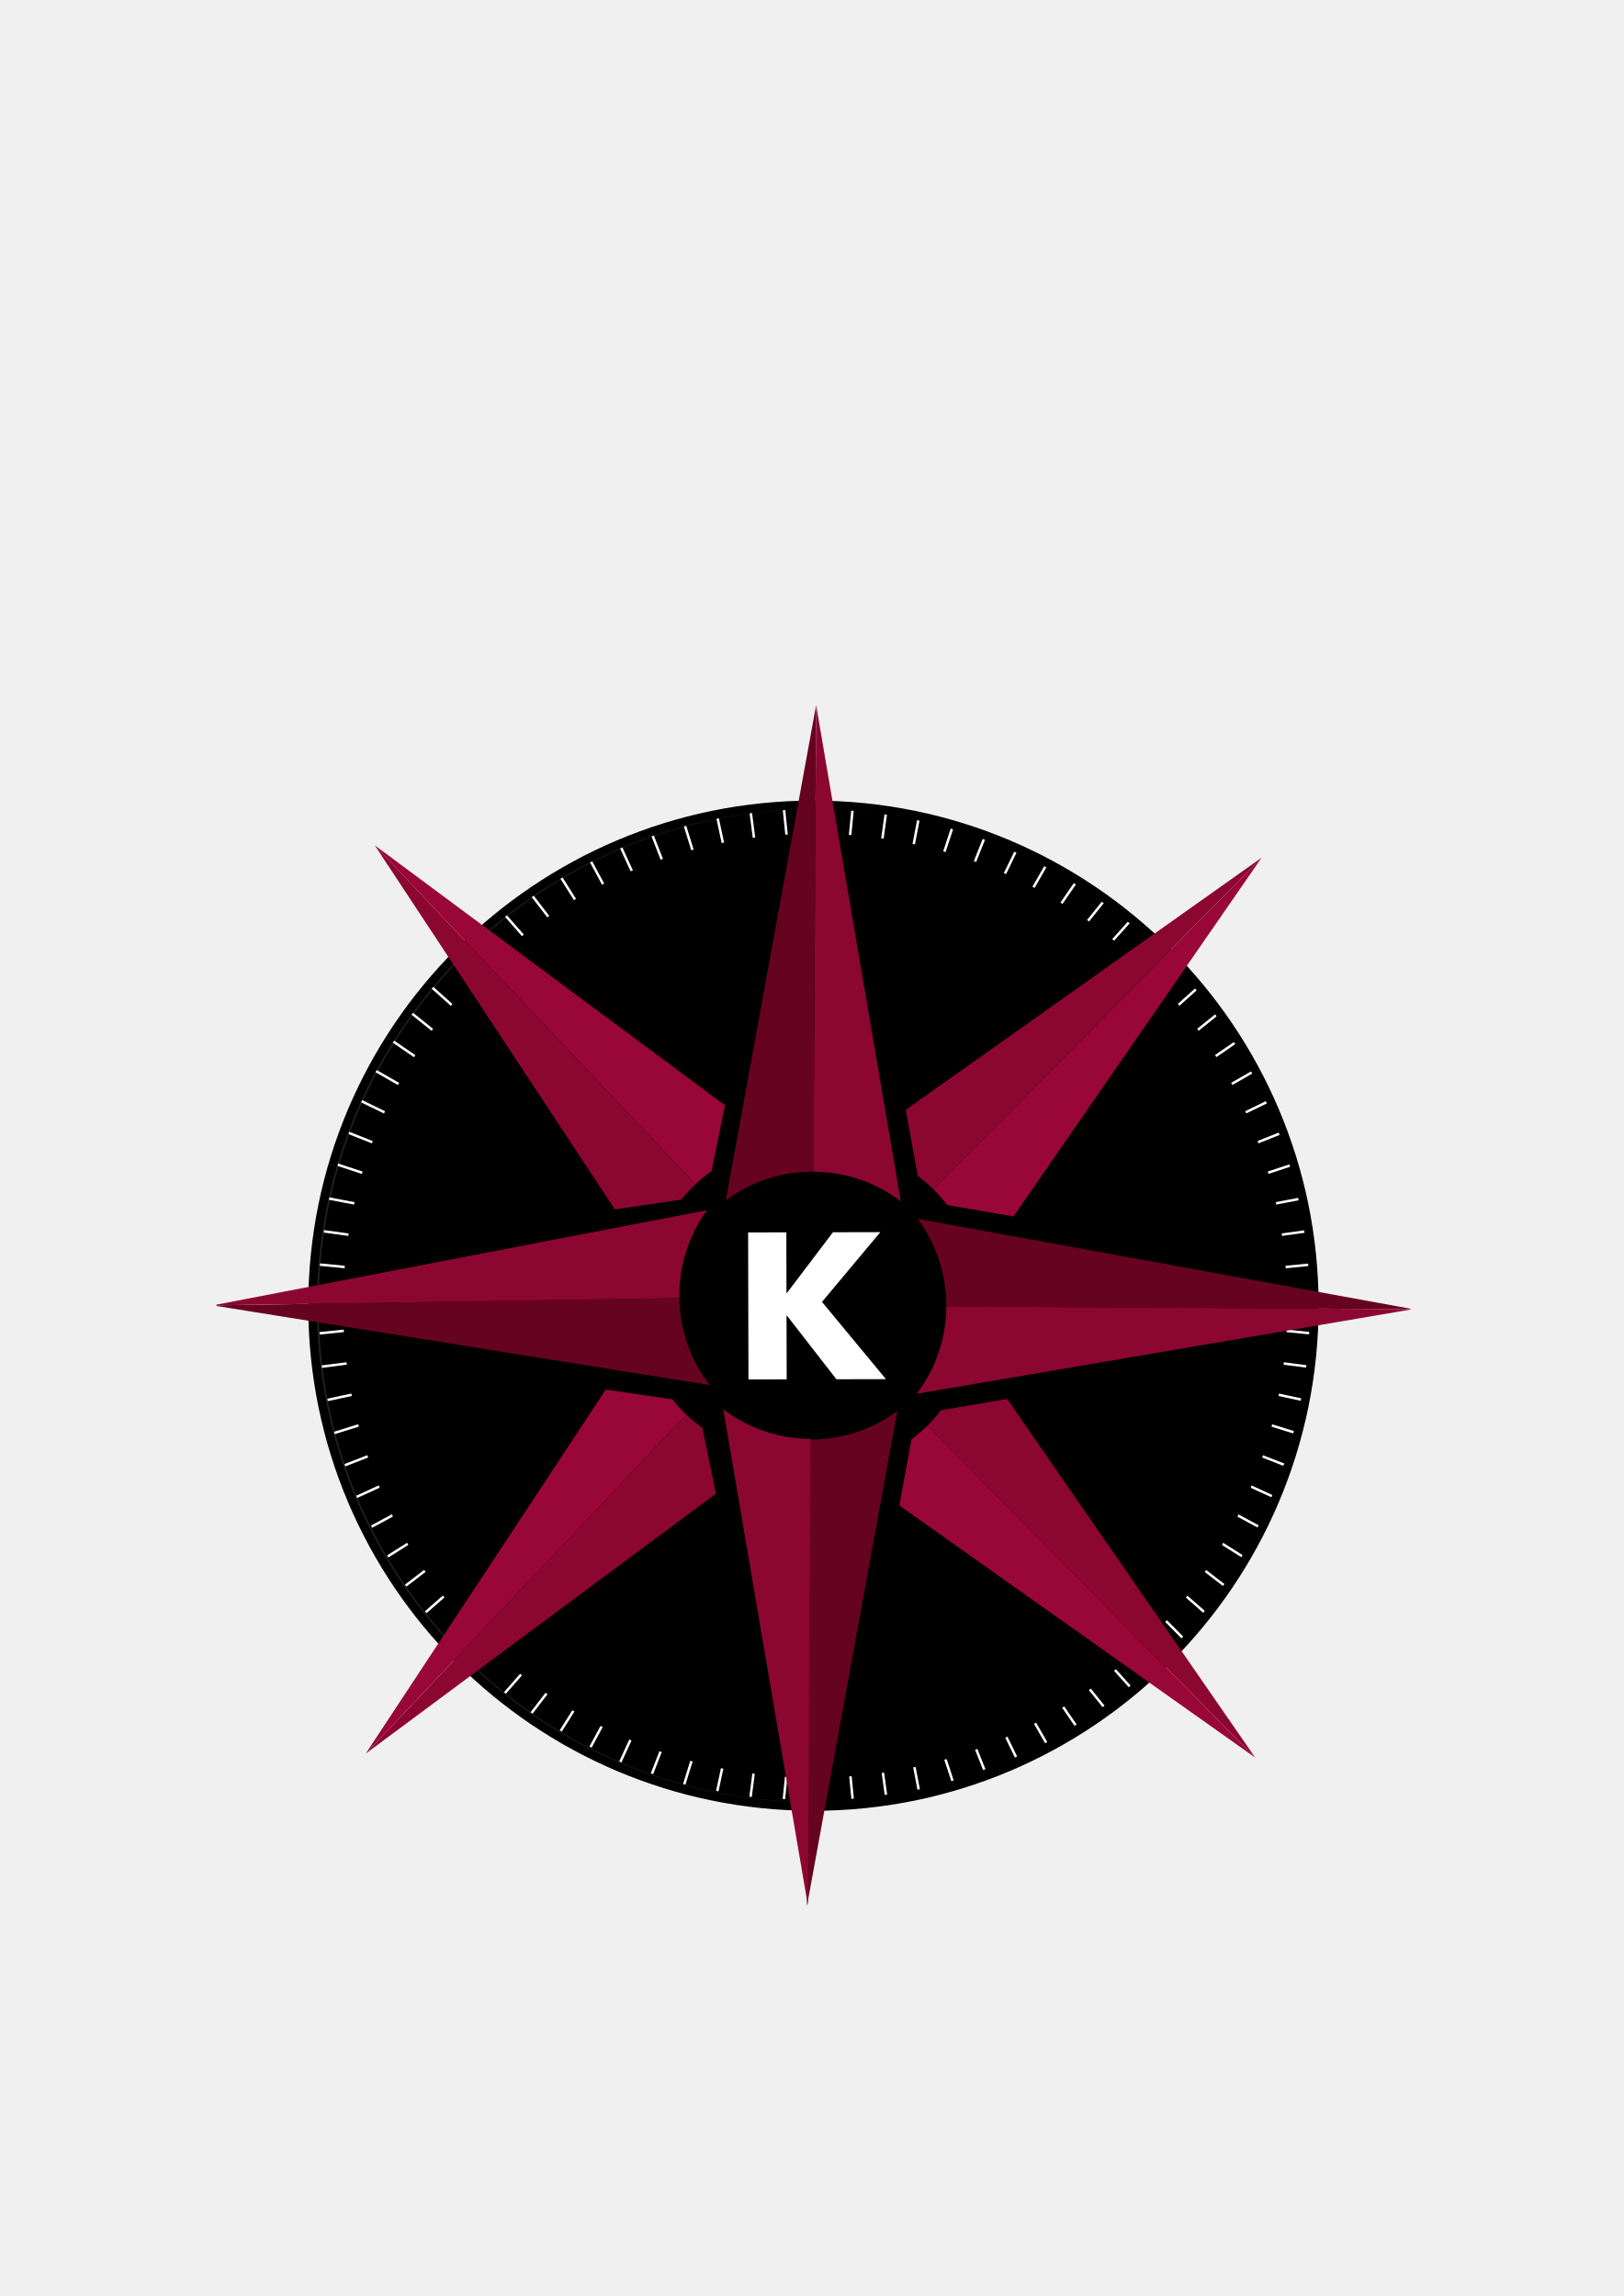
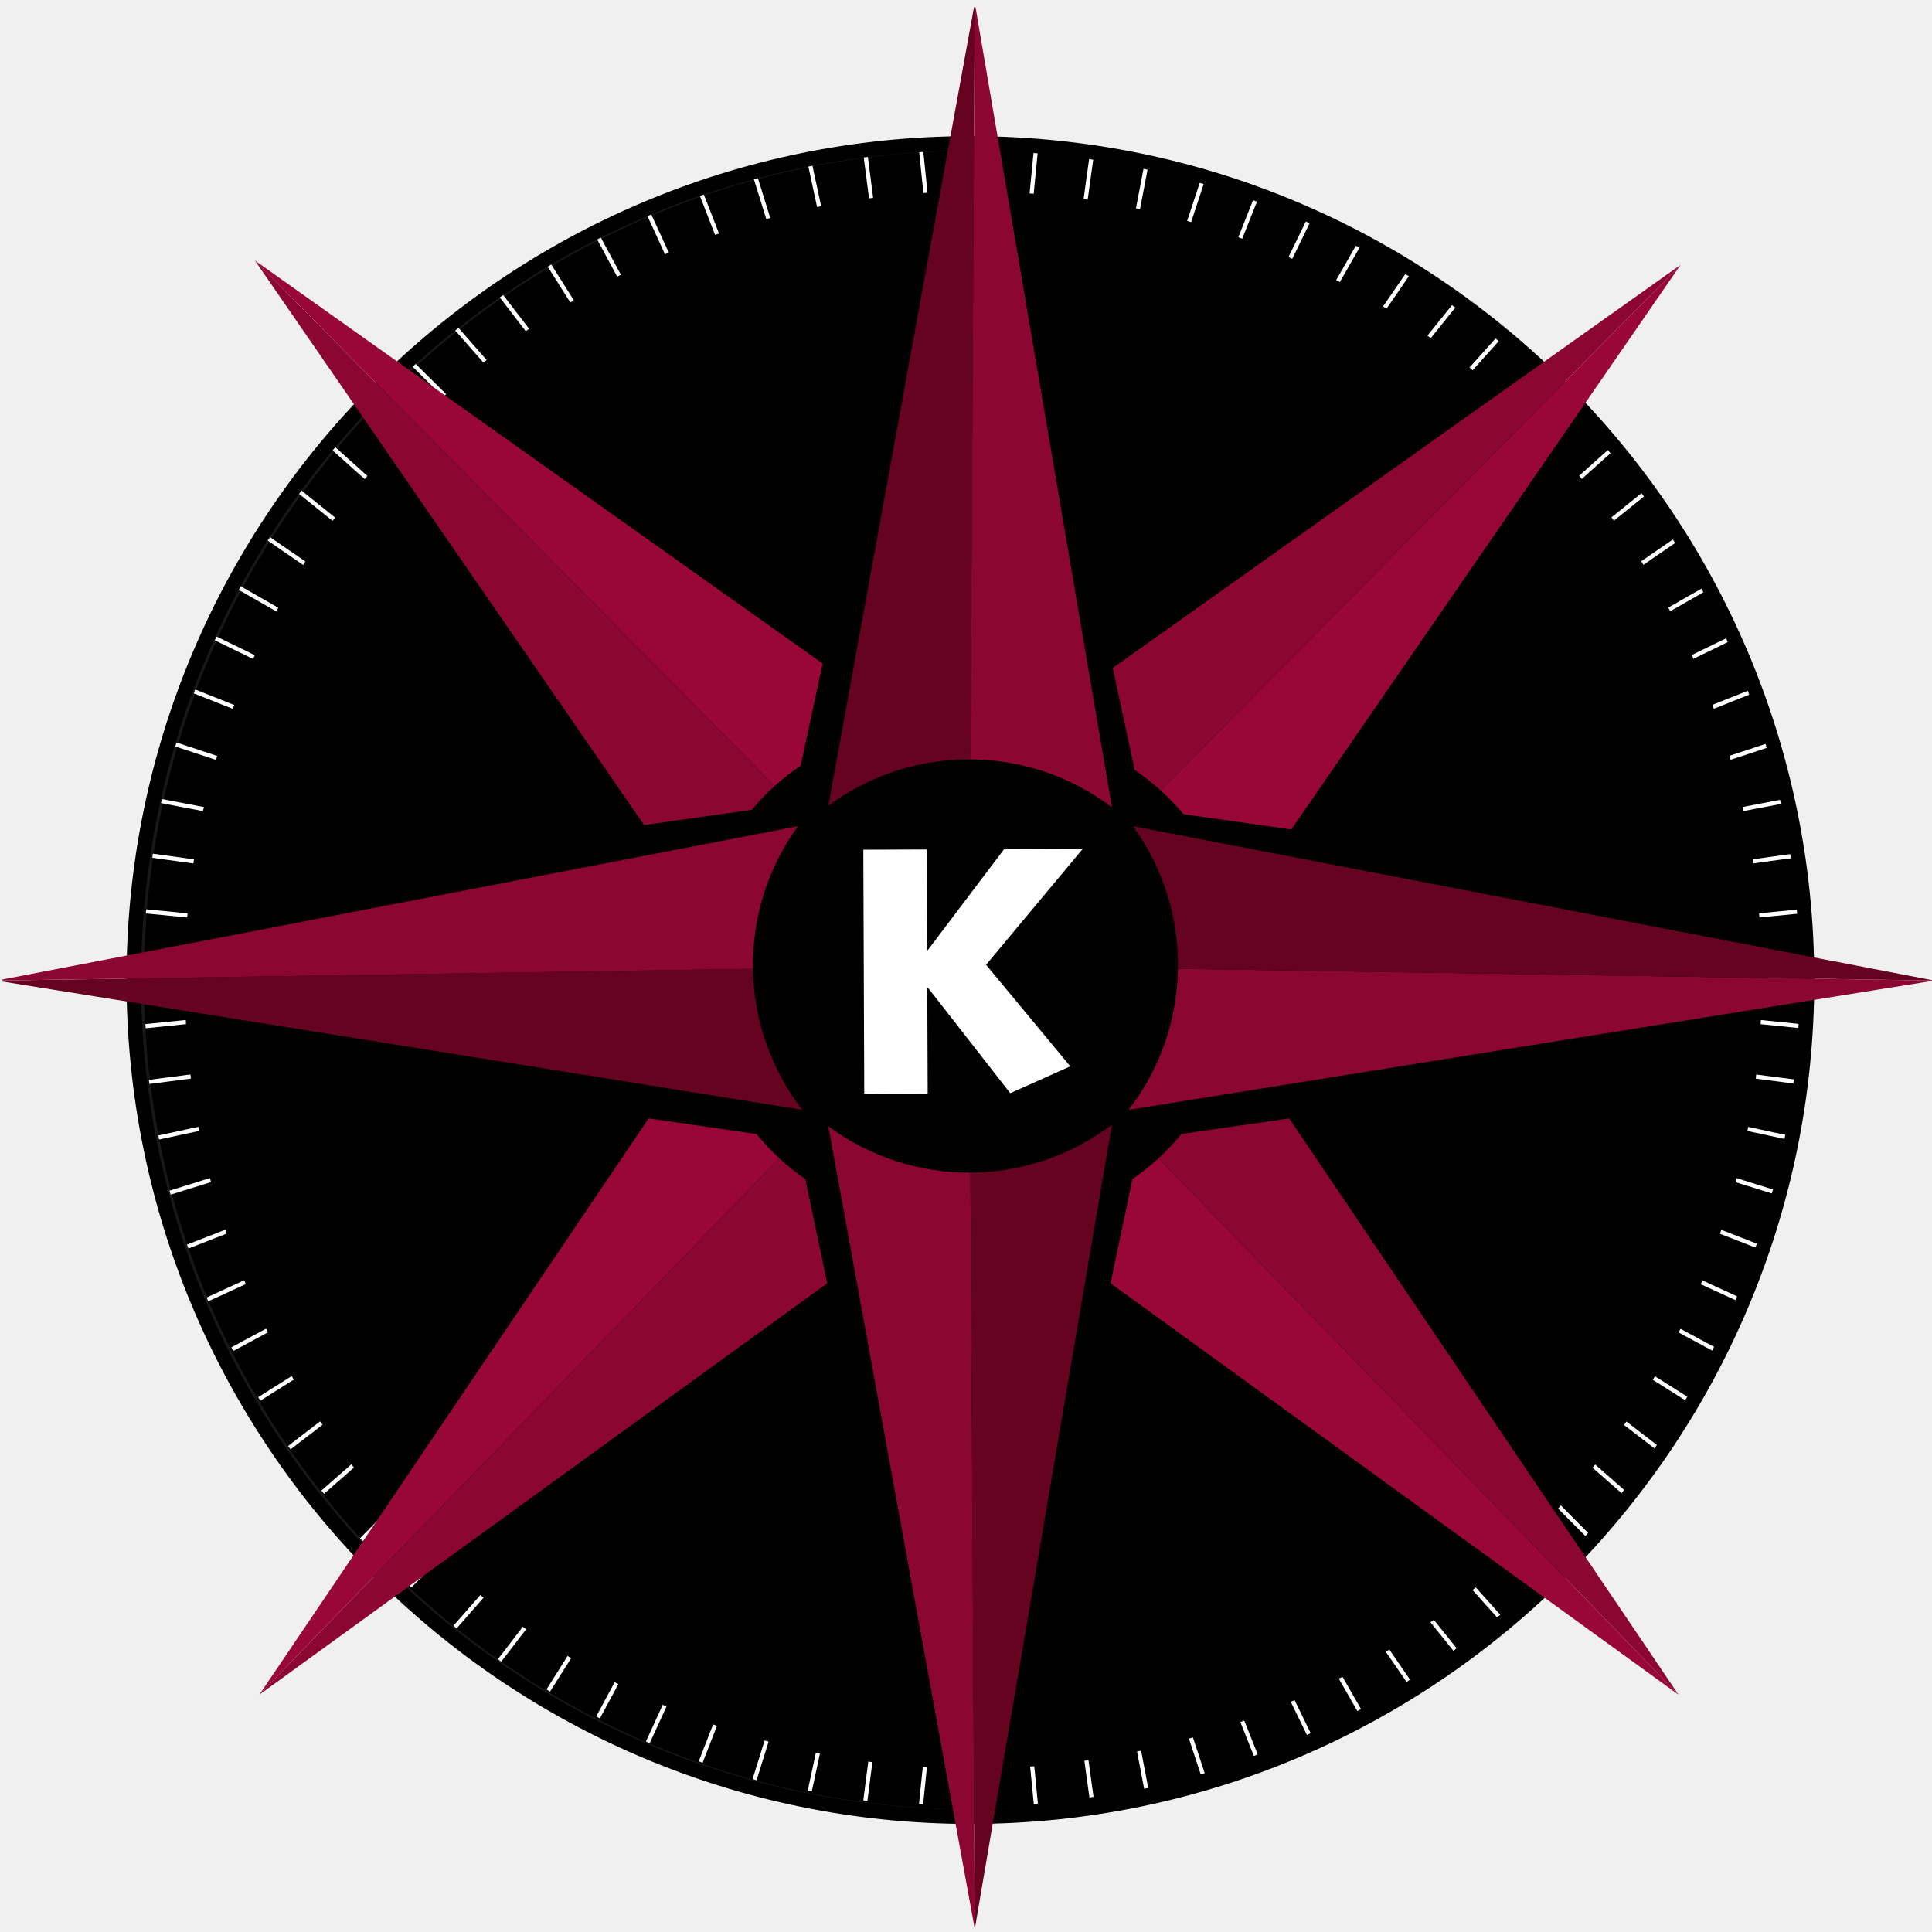
- <svg xmlns="http://www.w3.org/2000/svg" xmlns:xlink="http://www.w3.org/1999/xlink" version="1.1" id="Ebene_1" x="0px" y="0px" width="595.28px" height="841.89px" viewBox="0 0 595.28 841.89" enable-background="new 0 0 595.28 841.89" xml:space="preserve">
+ <svg xmlns="http://www.w3.org/2000/svg" xmlns:xlink="http://www.w3.org/1999/xlink" version="1.1" id="Ebene_1" x="0px" y="0px" width="436.907px" height="436.904px" viewBox="73.312 254.45 436.907 436.904" enable-background="new 73.312 254.45 436.907 436.904" xml:space="preserve">
  <g>
    <g>
      <defs>
-         <rect id="SVGID_1_" x="113.014" y="293.56" width="370.411" height="370.413" />
+         <rect id="SVGID_1_" x="101.921" y="285.237" width="381.676" height="381.677" />
      </defs>
      <clipPath id="SVGID_2_">
        <use xlink:href="#SVGID_1_" overflow="visible" />
      </clipPath>
-       <path clip-path="url(#SVGID_2_)" d="M298.864,661.355c100.679,0,182.59-81.908,182.59-182.589    c0-100.68-81.911-182.588-182.59-182.588c-100.68,0-182.588,81.908-182.588,182.588    C116.276,579.447,198.185,661.355,298.864,661.355" />
-       <path clip-path="url(#SVGID_2_)" fill="#00998E" d="M298.219,527.534c26.935,0,48.77-21.834,48.77-48.768    c0-26.935-21.835-48.769-48.77-48.769c-26.934,0-48.768,21.834-48.768,48.769C249.451,505.7,271.285,527.534,298.219,527.534" />
-       <path clip-path="url(#SVGID_2_)" fill="#FFFFFF" d="M296.577,433.738c-25.716,0-46.563,20.847-46.563,46.563    c0,25.716,20.847,46.563,46.563,46.563c25.715,0,46.562-20.848,46.562-46.563C343.14,454.585,322.292,433.738,296.577,433.738" />
-       <path clip-path="url(#SVGID_2_)" fill="#231F20" d="M298.864,661.355v0.568c100.995,0,183.156-82.161,183.158-183.157    c-0.002-100.995-82.163-183.155-183.158-183.157c-100.995,0.001-183.156,82.162-183.158,183.157    c0.002,100.996,82.164,183.157,183.158,183.157V661.355v-0.569c-50.184,0-95.686-20.412-128.646-53.372    c-32.96-32.962-53.373-78.463-53.374-128.647c0.001-50.184,20.413-95.686,53.374-128.647    c32.961-32.96,78.462-53.372,128.646-53.372c50.185,0,95.686,20.412,128.647,53.372c32.96,32.961,53.372,78.463,53.372,128.647    c0,50.185-20.412,95.686-53.372,128.647c-32.962,32.96-78.463,53.372-128.647,53.372V661.355z" />
+       <path clip-path="url(#SVGID_2_)" d="M293.425,664.217c103.74,0,188.141-84.399,188.141-188.142    c0-103.741-84.4-188.141-188.141-188.141c-103.743,0-188.143,84.399-188.143,188.141    C105.282,579.818,189.681,664.217,293.425,664.217" />
+       <path clip-path="url(#SVGID_2_)" fill="#00A897" d="M292.759,526.327c27.753,0,50.251-22.498,50.251-50.251    s-22.498-50.251-50.251-50.251s-50.251,22.498-50.251,50.251S265.006,526.327,292.759,526.327" />
+       <path clip-path="url(#SVGID_2_)" fill="#FFFFFF" d="M291.066,429.678c-26.498,0-47.979,21.481-47.979,47.979    s21.48,47.979,47.979,47.979s47.979-21.48,47.979-47.979S317.564,429.678,291.066,429.678" />
+       <path clip-path="url(#SVGID_2_)" fill="#19171C" d="M293.425,664.217v0.587c104.065-0.002,188.726-84.66,188.727-188.729    C482.15,372.01,397.49,287.35,293.425,287.349c-104.067,0.001-188.729,84.661-188.729,188.727    c0.001,104.068,84.662,188.727,188.729,188.729V664.217v-0.587c-51.711,0-98.597-21.032-132.561-54.995    c-33.964-33.964-54.996-80.849-54.996-132.56c0-51.71,21.032-98.595,54.996-132.559c33.964-33.962,80.85-54.995,132.561-54.995    c51.71,0,98.595,21.033,132.559,54.995c33.963,33.964,54.995,80.849,54.995,132.559c0,51.711-21.032,98.596-54.995,132.56    c-33.964,33.963-80.849,54.995-132.559,54.995V664.217z" />
    </g>
-     <polyline fill="#FFFFFF" points="300.523,306.303 300.523,296.027 299.612,296.027 299.612,306.303  " />
-     <polyline fill="#FFFFFF" points="312.057,306.791 313.036,296.735 312.13,296.647 311.149,306.702  " />
-     <polyline fill="#FFFFFF" points="323.884,308.071 325.246,298.201 324.344,298.077 322.981,307.947  " />
-     <polyline fill="#FFFFFF" points="335.294,310.384 337.247,300.163 336.353,299.992 334.399,310.213  " />
-     <polyline fill="#FFFFFF" points="346.422,313.169 349.641,303.406 348.777,303.12 345.557,312.883  " />
-     <polyline fill="#FFFFFF" points="357.5,317.018 361.278,307.515 360.434,307.179 356.655,316.682  " />
-     <polyline fill="#FFFFFF" points="368.456,321.309 372.896,312.191 372.078,311.793 367.639,320.911  " />
-     <polyline fill="#FFFFFF" points="378.832,326.403 383.94,317.479 383.15,317.027 378.043,325.951  " />
-     <polyline fill="#FFFFFF" points="388.954,332.293 394.705,323.933 393.955,323.417 388.204,331.777  " />
-     <polyline fill="#FFFFFF" points="398.419,338.935 404.938,330.826 404.229,330.254 397.712,338.364  " />
-     <polyline fill="#FFFFFF" points="407.389,346.119 414.498,338.187 413.821,337.58 406.711,345.512  " />
-     <polyline fill="#FFFFFF" points="288.843,306.282 287.844,296.535 286.938,296.628 287.938,306.375  " />
-     <polyline fill="#FFFFFF" points="276.997,308.022 275.616,297.326 274.713,297.443 276.093,308.139  " />
-     <polyline fill="#FFFFFF" points="265.546,309.318 263.412,299.391 262.522,299.583 264.657,309.51  " />
-     <polyline fill="#FFFFFF" points="254.36,311.699 251.292,301.845 250.422,302.116 253.491,311.97  " />
-     <polyline fill="#FFFFFF" points="243.212,315.347 239.45,305.684 238.601,306.014 242.363,315.677  " />
-     <polyline fill="#FFFFFF" points="232.175,319.439 227.835,309.981 227.008,310.36 231.348,319.819  " />
-     <polyline fill="#FFFFFF" points="221.708,324.344 216.9,315.416 216.099,315.847 220.907,324.775  " />
-     <polyline fill="#FFFFFF" points="211.475,330.042 205.964,321.304 205.194,321.79 210.705,330.527  " />
-     <polyline fill="#FFFFFF" points="201.879,336.497 195.247,327.869 194.525,328.424 201.156,337.051  " />
-     <polyline fill="#FFFFFF" points="192.783,343.522 185.458,335.171 184.773,335.771 192.099,344.122  " />
-     <polyline fill="#FFFFFF" points="183.937,350.949 176.048,343.127 175.408,343.773 183.297,351.595  " />
-     <polyline fill="#FFFFFF" points="176.194,359.227 168.169,351.545 167.54,352.203 175.564,359.885  " />
-     <polyline fill="#FFFFFF" points="299.612,649.938 299.612,660.213 300.523,660.213 300.523,649.938  " />
-     <polyline fill="#FFFFFF" points="311.149,649.538 312.13,659.593 313.036,659.504 312.057,649.449  " />
-     <polyline fill="#FFFFFF" points="322.981,648.293 324.344,658.164 325.246,658.039 323.884,648.168  " />
-     <polyline fill="#FFFFFF" points="334.399,646.026 336.353,656.247 337.247,656.075 335.294,645.855  " />
-     <polyline fill="#FFFFFF" points="345.556,643.356 348.777,653.119 349.643,652.834 346.422,643.068  " />
-     <polyline fill="#FFFFFF" points="356.655,639.557 360.434,649.061 361.278,648.727 357.501,639.222  " />
-     <polyline fill="#FFFFFF" points="367.639,635.328 372.077,644.448 372.896,644.047 368.456,634.929  " />
-     <polyline fill="#FFFFFF" points="378.043,630.288 383.15,639.213 383.941,638.761 378.832,629.835  " />
-     <polyline fill="#FFFFFF" points="388.204,624.463 393.955,632.823 394.705,632.307 388.954,623.947  " />
-     <polyline fill="#FFFFFF" points="397.712,617.875 404.229,625.984 404.938,625.413 398.419,617.305  " />
-     <polyline fill="#FFFFFF" points="406.711,610.728 413.821,618.66 414.498,618.053 407.389,610.121  " />
-     <polyline fill="#FFFFFF" points="415.463,603.189 423.13,610.424 423.756,609.762 416.088,602.526  " />
-     <polyline fill="#FFFFFF" points="287.938,649.865 286.938,659.611 287.844,659.704 288.843,649.956  " />
-     <polyline fill="#FFFFFF" points="276.094,648.1 274.713,658.798 275.616,658.913 276.997,648.217  " />
-     <polyline fill="#FFFFFF" points="264.657,646.729 262.522,656.656 263.412,656.849 265.546,646.921  " />
-     <polyline fill="#FFFFFF" points="253.491,644.271 250.422,654.124 251.291,654.395 254.36,644.541  " />
-     <polyline fill="#FFFFFF" points="242.363,640.562 238.601,650.225 239.45,650.556 243.212,640.891  " />
-     <polyline fill="#FFFFFF" points="231.348,636.42 227.007,645.879 227.835,646.257 232.175,636.8  " />
-     <polyline fill="#FFFFFF" points="220.907,631.465 216.099,640.392 216.9,640.822 221.708,631.896  " />
-     <polyline fill="#FFFFFF" points="210.705,625.713 205.194,634.45 205.964,634.935 211.475,626.199  " />
-     <polyline fill="#FFFFFF" points="201.156,619.188 194.525,627.816 195.247,628.371 201.879,619.743  " />
-     <polyline fill="#FFFFFF" points="192.099,612.117 184.773,620.47 185.458,621.069 192.783,612.718  " />
-     <polyline fill="#FFFFFF" points="182.773,603.6 174.884,611.42 175.525,612.066 183.415,604.246  " />
-     <polyline fill="#FFFFFF" points="470.74,476.674 481.018,476.674 481.018,475.763 470.74,475.763  " />
-     <polyline fill="#FFFFFF" points="470.342,465.136 480.398,464.155 480.311,463.249 470.255,464.229  " />
-     <polyline fill="#FFFFFF" points="469.099,453.304 478.967,451.942 478.843,451.04 468.974,452.401  " />
-     <polyline fill="#FFFFFF" points="466.832,441.887 477.053,439.934 476.882,439.039 466.661,440.992  " />
-     <polyline fill="#FFFFFF" points="464.161,430.729 473.926,427.508 473.641,426.644 463.876,429.864  " />
-     <polyline fill="#FFFFFF" points="460.364,419.63 469.865,415.853 469.53,415.007 460.028,418.785  " />
-     <polyline fill="#FFFFFF" points="456.133,408.646 465.252,404.207 464.854,403.389 455.734,407.828  " />
-     <polyline fill="#FFFFFF" points="451.095,398.244 460.019,393.135 459.566,392.345 450.642,397.453  " />
-     <polyline fill="#FFFFFF" points="445.269,388.082 453.627,382.33 453.111,381.58 444.752,387.332  " />
-     <polyline fill="#FFFFFF" points="438.682,378.574 446.79,372.057 446.22,371.348 438.111,377.865  " />
-     <polyline fill="#FFFFFF" points="431.533,369.575 439.467,362.464 438.859,361.786 430.925,368.897  " />
-     <polyline fill="#FFFFFF" points="423.996,360.823 431.23,353.154 430.567,352.529 423.333,360.198  " />
-     <polyline fill="#FFFFFF" points="415.613,353.192 423.188,345.067 422.522,344.446 414.947,352.571  " />
-     <polyline fill="#FFFFFF" points="470.67,488.349 480.417,489.348 480.51,488.442 470.763,487.443  " />
-     <polyline fill="#FFFFFF" points="468.906,500.192 479.601,501.573 479.718,500.671 469.022,499.29  " />
-     <polyline fill="#FFFFFF" points="467.536,511.628 477.463,513.765 477.654,512.874 467.727,510.739  " />
-     <polyline fill="#FFFFFF" points="465.075,522.795 474.929,525.864 475.2,524.995 465.345,521.927  " />
-     <polyline fill="#FFFFFF" points="461.367,533.923 471.031,537.685 471.361,536.835 461.698,533.075  " />
-     <polyline fill="#FFFFFF" points="457.226,544.938 466.685,549.277 467.063,548.45 457.605,544.111  " />
-     <polyline fill="#FFFFFF" points="452.27,555.379 461.196,560.187 461.63,559.385 452.703,554.578  " />
-     <polyline fill="#FFFFFF" points="446.518,565.579 455.254,571.092 455.74,570.322 447.002,564.81  " />
-     <polyline fill="#FFFFFF" points="439.993,575.128 448.62,581.761 449.176,581.038 440.548,574.406  " />
-     <polyline fill="#FFFFFF" points="432.923,584.188 441.274,591.513 441.875,590.829 433.523,583.504  " />
-     <polyline fill="#FFFFFF" points="425.45,592.99 433.271,600.881 433.919,600.239 426.096,592.349  " />
-     <polyline fill="#FFFFFF" points="126.904,475.763 116.628,475.763 116.628,476.674 126.904,476.674  " />
-     <polyline fill="#FFFFFF" points="127.393,464.229 117.337,463.249 117.248,464.155 127.304,465.136  " />
-     <polyline fill="#FFFFFF" points="128.673,452.401 118.803,451.04 118.678,451.942 128.548,453.304  " />
-     <polyline fill="#FFFFFF" points="130.986,440.992 120.764,439.039 120.593,439.934 130.814,441.887  " />
-     <polyline fill="#FFFFFF" points="133.77,429.864 124.007,426.644 123.721,427.508 133.484,430.729  " />
-     <polyline fill="#FFFFFF" points="137.619,418.785 128.116,415.007 127.781,415.853 137.283,419.63  " />
-     <polyline fill="#FFFFFF" points="141.911,407.828 132.793,403.389 132.395,404.208 141.513,408.646  " />
-     <polyline fill="#FFFFFF" points="147.004,397.453 138.081,392.345 137.628,393.135 146.552,398.244  " />
-     <polyline fill="#FFFFFF" points="152.895,387.332 144.534,381.58 144.018,382.33 152.379,388.082  " />
-     <polyline fill="#FFFFFF" points="159.536,377.865 151.426,371.348 150.855,372.058 158.965,378.575  " />
-     <polyline fill="#FFFFFF" points="166.721,368.897 158.788,361.786 158.181,362.464 166.113,369.575  " />
-     <polyline fill="#FFFFFF" points="126.883,487.443 117.136,488.442 117.229,489.348 126.977,488.349  " />
-     <polyline fill="#FFFFFF" points="128.624,499.29 117.927,500.671 118.045,501.573 128.74,500.192  " />
-     <polyline fill="#FFFFFF" points="129.919,510.739 119.992,512.874 120.184,513.765 130.112,511.628  " />
-     <polyline fill="#FFFFFF" points="132.3,521.927 122.446,524.995 122.717,525.864 132.57,522.795  " />
-     <polyline fill="#FFFFFF" points="135.949,533.075 126.285,536.835 126.615,537.685 136.278,533.923  " />
-     <polyline fill="#FFFFFF" points="140.04,544.111 130.583,548.45 130.962,549.277 140.42,544.938  " />
-     <polyline fill="#FFFFFF" points="144.945,554.578 136.017,559.385 136.448,560.187 145.376,555.379  " />
-     <polyline fill="#FFFFFF" points="150.643,564.81 141.906,570.323 142.392,571.092 151.128,565.579  " />
-     <polyline fill="#FFFFFF" points="157.098,574.406 148.471,581.038 149.025,581.761 157.653,575.129  " />
-     <polyline fill="#FFFFFF" points="164.123,583.504 155.772,590.829 156.372,591.513 164.724,584.188  " />
-     <polyline fill="#FFFFFF" points="172.073,593.394 164.252,601.282 164.898,601.925 172.719,594.035  " />
+     <polyline fill="#FFFFFF" points="295.133,298.369 295.133,287.78 294.194,287.78 294.194,298.369  " />
+     <polyline fill="#FFFFFF" points="307.016,298.871 308.026,288.51 307.093,288.418 306.083,298.78  " />
+     <polyline fill="#FFFFFF" points="319.204,300.19 320.607,290.019 319.677,289.891 318.273,300.062  " />
+     <polyline fill="#FFFFFF" points="330.961,302.573 332.972,292.042 332.051,291.865 330.039,302.397  " />
+     <polyline fill="#FFFFFF" points="342.426,305.442 345.744,295.382 344.854,295.088 341.535,305.148  " />
+     <polyline fill="#FFFFFF" points="353.842,309.409 357.735,299.617 356.864,299.27 352.97,309.062  " />
+     <polyline fill="#FFFFFF" points="365.133,313.83 369.707,304.436 368.864,304.025 364.288,313.42  " />
+     <polyline fill="#FFFFFF" points="375.823,319.08 381.086,309.884 380.273,309.417 375.01,318.613  " />
+     <polyline fill="#FFFFFF" points="386.254,325.149 392.178,316.534 391.406,316.002 385.479,324.617  " />
+     <polyline fill="#FFFFFF" points="396.007,331.992 402.721,323.636 401.992,323.047 395.276,331.405  " />
+     <polyline fill="#FFFFFF" points="405.248,339.395 412.574,331.221 411.876,330.595 404.55,338.77  " />
+     <polyline fill="#FFFFFF" points="283.096,298.346 282.067,288.303 281.135,288.398 282.164,298.442  " />
+     <polyline fill="#FFFFFF" points="270.89,300.139 269.468,289.119 268.538,289.239 269.96,300.259  " />
+     <polyline fill="#FFFFFF" points="259.093,301.475 256.892,291.246 255.975,291.443 258.176,301.672  " />
+     <polyline fill="#FFFFFF" points="247.565,303.927 244.403,293.774 243.508,294.053 246.67,304.207  " />
+     <polyline fill="#FFFFFF" points="236.079,307.687 232.201,297.73 231.328,298.07 235.204,308.027  " />
+     <polyline fill="#FFFFFF" points="224.706,311.903 220.233,302.158 219.381,302.549 223.853,312.294  " />
+     <polyline fill="#FFFFFF" points="213.921,316.958 208.967,307.757 208.14,308.202 213.094,317.402  " />
+     <polyline fill="#FFFFFF" points="203.377,322.829 197.698,313.826 196.904,314.326 202.583,323.329  " />
+     <polyline fill="#FFFFFF" points="193.488,329.48 186.655,320.589 185.911,321.161 192.744,330.051  " />
+     <polyline fill="#FFFFFF" points="184.116,336.719 176.567,328.114 175.862,328.732 183.41,337.338  " />
+     <polyline fill="#FFFFFF" points="175.002,344.372 166.873,336.313 166.212,336.979 174.341,345.038  " />
+     <polyline fill="#FFFFFF" points="167.022,352.901 158.753,344.986 158.104,345.664 166.374,353.579  " />
+     <polyline fill="#FFFFFF" points="294.194,652.451 294.194,663.04 295.133,663.04 295.133,652.451  " />
+     <polyline fill="#FFFFFF" points="306.083,652.039 307.093,662.4 308.026,662.31 307.016,651.949  " />
+     <polyline fill="#FFFFFF" points="318.273,650.756 319.677,660.928 320.607,660.8 319.204,650.629  " />
+     <polyline fill="#FFFFFF" points="330.039,648.421 332.051,658.954 332.973,658.778 330.961,648.246  " />
+     <polyline fill="#FFFFFF" points="341.535,645.67 344.854,655.732 345.745,655.437 342.426,645.376  " />
+     <polyline fill="#FFFFFF" points="352.97,641.757 356.863,651.549 357.735,651.204 353.843,641.412  " />
+     <polyline fill="#FFFFFF" points="364.289,637.399 368.863,646.794 369.707,646.383 365.133,636.988  " />
+     <polyline fill="#FFFFFF" points="375.01,632.206 380.273,641.401 381.087,640.935 375.823,631.74  " />
+     <polyline fill="#FFFFFF" points="385.479,626.203 391.406,634.818 392.178,634.286 386.254,625.671  " />
+     <polyline fill="#FFFFFF" points="395.276,619.416 401.991,627.771 402.721,627.183 396.007,618.828  " />
+     <polyline fill="#FFFFFF" points="404.55,612.051 411.876,620.225 412.574,619.597 405.248,611.423  " />
+     <polyline fill="#FFFFFF" points="413.567,604.284 421.469,611.738 422.112,611.054 414.212,603.601  " />
+     <polyline fill="#FFFFFF" points="282.164,652.377 281.135,662.42 282.067,662.515 283.096,652.472  " />
+     <polyline fill="#FFFFFF" points="269.96,650.559 268.538,661.581 269.468,661.701 270.89,650.679  " />
+     <polyline fill="#FFFFFF" points="258.176,649.147 255.975,659.375 256.892,659.573 259.093,649.344  " />
+     <polyline fill="#FFFFFF" points="246.67,646.613 243.508,656.766 244.403,657.045 247.565,646.892  " />
+     <polyline fill="#FFFFFF" points="235.204,642.792 231.328,652.749 232.201,653.088 236.079,643.131  " />
+     <polyline fill="#FFFFFF" points="223.852,638.524 219.381,648.27 220.233,648.661 224.706,638.915  " />
+     <polyline fill="#FFFFFF" points="213.094,633.417 208.14,642.616 208.967,643.061 213.921,633.863  " />
+     <polyline fill="#FFFFFF" points="202.583,627.491 196.904,636.493 197.698,636.994 203.377,627.992  " />
+     <polyline fill="#FFFFFF" points="192.744,620.767 185.911,629.659 186.655,630.23 193.488,621.339  " />
+     <polyline fill="#FFFFFF" points="183.41,613.481 175.862,622.087 176.567,622.707 184.116,614.1  " />
+     <polyline fill="#FFFFFF" points="173.802,604.705 165.673,612.762 166.333,613.429 174.463,605.372  " />
+     <polyline fill="#FFFFFF" points="470.527,473.918 481.115,473.918 481.115,472.981 470.527,472.981  " />
+     <polyline fill="#FFFFFF" points="470.116,462.031 480.477,461.02 480.386,460.086 470.026,461.096  " />
+     <polyline fill="#FFFFFF" points="468.834,449.839 479.004,448.436 478.876,447.506 468.707,448.91  " />
+     <polyline fill="#FFFFFF" points="466.499,438.075 477.031,436.061 476.854,435.141 466.322,437.153  " />
+     <polyline fill="#FFFFFF" points="463.747,426.577 473.808,423.259 473.514,422.368 463.453,425.686  " />
+     <polyline fill="#FFFFFF" points="459.834,415.142 469.625,411.25 469.279,410.378 459.488,414.27  " />
+     <polyline fill="#FFFFFF" points="455.474,403.823 464.872,399.249 464.461,398.407 455.064,402.981  " />
+     <polyline fill="#FFFFFF" points="450.283,393.104 459.478,387.84 459.011,387.026 449.816,392.29  " />
+     <polyline fill="#FFFFFF" points="444.28,382.633 452.892,376.707 452.362,375.934 443.748,381.862  " />
+     <polyline fill="#FFFFFF" points="437.492,372.837 445.847,366.122 445.26,365.391 436.904,372.106  " />
+     <polyline fill="#FFFFFF" points="430.126,363.564 438.302,356.237 437.675,355.539 429.5,362.866  " />
+     <polyline fill="#FFFFFF" points="422.361,354.545 429.814,346.643 429.132,346 421.677,353.902  " />
+     <polyline fill="#FFFFFF" points="413.722,346.683 421.529,338.311 420.843,337.672 413.035,346.043  " />
+     <polyline fill="#FFFFFF" points="470.455,485.95 480.498,486.979 480.593,486.045 470.549,485.016  " />
+     <polyline fill="#FFFFFF" points="468.636,498.153 479.656,499.577 479.776,498.646 468.757,497.223  " />
+     <polyline fill="#FFFFFF" points="467.224,509.938 477.453,512.138 477.65,511.22 467.422,509.02  " />
+     <polyline fill="#FFFFFF" points="464.688,521.445 474.842,524.605 475.121,523.71 464.968,520.549  " />
+     <polyline fill="#FFFFFF" points="460.869,532.91 470.826,536.786 471.166,535.911 461.209,532.036  " />
+     <polyline fill="#FFFFFF" points="456.601,544.259 466.346,548.732 466.738,547.879 456.992,543.408  " />
+     <polyline fill="#FFFFFF" points="451.494,555.018 460.692,559.971 461.138,559.146 451.94,554.193  " />
+     <polyline fill="#FFFFFF" points="445.566,565.53 454.57,571.209 455.07,570.417 446.066,564.737  " />
+     <polyline fill="#FFFFFF" points="438.844,575.369 447.734,582.202 448.306,581.458 439.416,574.625  " />
+     <polyline fill="#FFFFFF" points="431.558,584.704 440.165,592.251 440.784,591.545 432.177,583.999  " />
+     <polyline fill="#FFFFFF" points="423.858,593.773 431.918,601.903 432.584,601.242 424.525,593.113  " />
+     <polyline fill="#FFFFFF" points="116.234,472.981 105.645,472.981 105.645,473.918 116.234,473.918  " />
+     <polyline fill="#FFFFFF" points="116.736,461.096 106.376,460.086 106.284,461.02 116.645,462.031  " />
+     <polyline fill="#FFFFFF" points="118.055,448.91 107.885,447.506 107.757,448.436 117.927,449.839  " />
+     <polyline fill="#FFFFFF" points="120.439,437.153 109.907,435.14 109.73,436.063 120.262,438.075  " />
+     <polyline fill="#FFFFFF" points="123.307,425.686 113.248,422.368 112.954,423.259 123.014,426.577  " />
+     <polyline fill="#FFFFFF" points="127.274,414.27 117.482,410.378 117.135,411.25 126.927,415.142  " />
+     <polyline fill="#FFFFFF" points="131.695,402.981 122.302,398.407 121.89,399.249 131.286,403.825  " />
+     <polyline fill="#FFFFFF" points="136.945,392.29 127.75,387.026 127.283,387.84 136.478,393.104  " />
+     <polyline fill="#FFFFFF" points="143.014,381.861 134.399,375.934 133.868,376.707 142.482,382.633  " />
+     <polyline fill="#FFFFFF" points="149.857,372.106 141.502,365.391 140.913,366.122 149.269,372.837  " />
+     <polyline fill="#FFFFFF" points="157.26,362.866 149.087,355.539 148.461,356.237 156.635,363.564  " />
+     <polyline fill="#FFFFFF" points="116.212,485.016 106.169,486.045 106.263,486.979 116.307,485.95  " />
+     <polyline fill="#FFFFFF" points="118.005,497.223 106.984,498.646 107.104,499.577 118.125,498.153  " />
+     <polyline fill="#FFFFFF" points="119.341,509.02 109.111,511.22 109.308,512.138 119.538,509.938  " />
+     <polyline fill="#FFFFFF" points="121.794,520.549 111.639,523.709 111.919,524.605 122.072,521.445  " />
+     <polyline fill="#FFFFFF" points="125.552,532.036 115.595,535.912 115.935,536.786 125.892,532.91  " />
+     <polyline fill="#FFFFFF" points="129.768,543.407 120.023,547.879 120.415,548.731 130.16,544.259  " />
+     <polyline fill="#FFFFFF" points="134.823,554.193 125.624,559.146 126.068,559.971 135.267,555.018  " />
+     <polyline fill="#FFFFFF" points="140.694,564.737 131.691,570.417 132.191,571.209 141.194,565.53  " />
+     <polyline fill="#FFFFFF" points="147.345,574.625 138.455,581.458 139.027,582.202 147.917,575.369  " />
+     <polyline fill="#FFFFFF" points="154.585,583.999 145.979,591.545 146.597,592.251 155.203,584.704  " />
+     <polyline fill="#FFFFFF" points="162.775,594.189 154.717,602.318 155.383,602.979 163.441,594.849  " />
    <g>
      <defs>
-         <rect id="SVGID_3_" x="113.014" y="293.56" width="370.411" height="370.413" />
+         <rect id="SVGID_3_" x="101.921" y="285.237" width="381.676" height="381.677" />
      </defs>
      <clipPath id="SVGID_4_">
        <use xlink:href="#SVGID_3_" overflow="visible" />
      </clipPath>
-       <path clip-path="url(#SVGID_4_)" d="M298.219,662.38v1.593c102.128-0.004,185.203-83.078,185.205-185.206    c-0.002-102.128-83.077-185.204-185.205-185.207c-102.126,0.003-185.201,83.079-185.205,185.207    c0.004,102.128,83.079,185.202,185.205,185.206V662.38v-1.592c-50.185-0.002-95.681-20.412-128.646-53.374    c-32.962-32.965-53.372-78.462-53.373-128.647c0.001-50.187,20.411-95.683,53.373-128.649    c32.965-32.962,78.462-53.373,128.646-53.373c50.187,0,95.683,20.411,128.647,53.373c32.964,32.966,53.373,78.462,53.373,128.649    c0,50.186-20.409,95.683-53.373,128.647c-32.965,32.962-78.461,53.372-128.647,53.374V662.38z" />
-       <path clip-path="url(#SVGID_4_)" d="M298.864,650.354v1.479c95.433-0.004,173.063-77.633,173.066-173.065    c-0.003-95.434-77.634-173.064-173.066-173.066c-95.433,0.002-173.064,77.633-173.065,173.066    c0.001,95.433,77.633,173.062,173.065,173.065V650.354v-1.479c-46.901,0-89.419-19.074-120.228-49.88    c-30.807-30.808-49.88-73.326-49.881-120.227c0.001-46.902,19.074-89.421,49.881-120.228    c30.808-30.806,73.326-49.879,120.228-49.88c46.9,0.001,89.42,19.075,120.229,49.88c30.805,30.807,49.879,73.325,49.879,120.228    c0,46.9-19.074,89.419-49.879,120.227c-30.809,30.806-73.327,49.88-120.229,49.88V650.354z" />
-       <path clip-path="url(#SVGID_4_)" d="M297.729,534.816c30.494,0,55.214-24.719,55.214-55.214s-24.72-55.215-55.214-55.215    s-55.216,24.72-55.216,55.215S267.234,534.816,297.729,534.816" />
+       <path clip-path="url(#SVGID_4_)" d="M292.759,665.273v1.641c105.233-0.003,190.835-85.604,190.838-190.838    c-0.003-105.233-85.604-190.835-190.838-190.839c-105.233,0.004-190.834,85.605-190.838,190.839    c0.004,105.234,85.604,190.835,190.838,190.838V665.273v-1.642c-51.712,0-98.592-21.03-132.56-54.996    c-33.965-33.968-54.996-80.847-54.996-132.56c0-51.712,21.031-98.593,54.996-132.56c33.969-33.966,80.848-54.997,132.56-54.997    c51.713,0,98.592,21.031,132.56,54.997c33.966,33.968,54.996,80.848,54.996,132.56c0,51.713-21.03,98.592-54.996,132.56    c-33.968,33.966-80.847,54.996-132.56,54.996V665.273z" />
+       <path clip-path="url(#SVGID_4_)" d="M293.425,652.88v1.524c98.334-0.003,178.325-79.993,178.327-178.329    c-0.002-98.334-79.993-178.325-178.327-178.328c-98.337,0.003-178.328,79.994-178.331,178.328    c0.003,98.336,79.994,178.326,178.331,178.329V652.88v-1.524c-48.329-0.001-92.141-19.654-123.886-51.396    c-31.742-31.744-51.396-75.555-51.397-123.884c0.001-48.327,19.655-92.139,51.397-123.883    c31.745-31.742,75.557-51.397,123.886-51.397c48.326,0,92.138,19.655,123.882,51.397c31.743,31.744,51.396,75.556,51.397,123.883    c-0.001,48.329-19.654,92.14-51.397,123.884c-31.744,31.742-75.556,51.396-123.882,51.396V652.88z" />
+       <path clip-path="url(#SVGID_4_)" d="M292.252,533.831c31.422,0,56.895-25.472,56.895-56.894s-25.473-56.894-56.895-56.894    s-56.894,25.472-56.894,56.894S260.83,533.831,292.252,533.831" />
    </g>
  </g>
  <g>
-     <polygon fill="#FFFFFF" points="288.481,474.113 288.337,474.112 288.287,451.878 274.273,451.911 274.396,505.817    288.411,505.786 288.357,482.406 288.5,482.406 306.643,505.743 324.802,505.701 301.357,477.371 322.748,451.8 305.375,451.839     " />
    <g>
-       <defs>
-         <rect id="SVGID_5_" x="79.451" y="258.641" transform="matrix(-0.9995 -0.0319 0.0319 -0.9995 581.0015 966.8086)" width="437.537" height="440.249" />
-       </defs>
-       <clipPath id="SVGID_6_">
-         <use xlink:href="#SVGID_5_" overflow="visible" />
-       </clipPath>
-       <path clip-path="url(#SVGID_6_)" fill="#8C0632" d="M344.95,517.1c-1.517,1.998-3.182,3.92-5.017,5.732L460.181,644.47    l-2.187-3.162l-5.073-7.335l-0.773-1.119l-6.872-9.938l-0.773-1.117l-38.165-55.2l-7.652-11.062l-0.807-1.164l-9.525-13.778    l-0.825-1.193l-2.342-3.389l-1.363-1.971l-14.579-21.083L344.95,517.1z" />
-       <path clip-path="url(#SVGID_6_)" fill="#8C0632" d="M251.61,518.736L134.08,643.004l2.753-2.043l7.495-5.564l1.092-0.81    l9.703-7.202l1.09-0.812l53.885-40.002l10.8-8.02l1.139-0.84l13.446-9.986l1.167-0.864l3.238-2.403l1.991-1.479l20.584-15.283    l-4.957-24.136C255.459,522.108,253.484,520.508,251.61,518.736" />
-       <path clip-path="url(#SVGID_6_)" fill="#990638" d="M334.141,527.784l-4.422,24.24l20.919,14.824l1.831,1.297l3.483,2.469    l1.182,0.838l13.668,9.686l1.158,0.819l10.969,7.773l54.762,38.803l1.108,0.783l9.856,6.987l1.111,0.786l7.277,5.158l3.137,2.223    L339.934,522.832C338.099,524.646,336.158,526.289,334.141,527.784" />
-       <path clip-path="url(#SVGID_6_)" fill="#990638" d="M222.087,509.509l-14.11,21.405l-1.272,1.93l-2.312,3.507l-0.799,1.213    l-9.22,13.984l-0.779,1.181l-7.405,11.232l-36.937,56.029l-0.75,1.134l-6.65,10.087l-0.748,1.137l-4.684,7.104l-2.341,3.553    l117.529-124.27c-1.875-1.772-3.583-3.656-5.145-5.62L222.087,509.509z" />
-       <path clip-path="url(#SVGID_6_)" fill="#660320" d="M296.825,527.863l-0.984,171.063l0.141-0.773l2.167-11.879l0.244-1.337    l2.166-11.88l0.245-1.339l5.712-31.311l2.886-15.829l4.983-27.319l0.869-4.762l0.253-1.388l3.003-16.476l0.804-4.394l0.361-1.979    l0.264-1.45l4.594-25.182l4.422-24.242C319.445,524.432,308.129,527.927,296.825,527.863" />
+       <g>
+         <g>
+           <g>
+             <defs>
+               <rect id="SVGID_5_" x="73.986" y="256.198" transform="matrix(-0.9995 -0.0319 0.0319 -0.9995 570.1801 961.2463)" width="437.545" height="439.754" />
+             </defs>
+             <clipPath id="SVGID_6_">
+               <use xlink:href="#SVGID_5_" overflow="visible" />
+             </clipPath>
+             <path clip-path="url(#SVGID_6_)" fill="#660320" d="M293.751,255.112l-0.141,0.774l-2.167,11.88l-0.245,1.338l-2.167,11.878       l-0.243,1.339l-5.713,31.317l-2.889,15.825l-4.981,27.317l-0.868,4.763l-0.252,1.388l-3.005,16.472l-0.803,4.401l-0.36,1.974       l-0.266,1.451l-4.593,25.181l-4.421,24.243c9.506-7.049,20.826-10.541,32.129-10.477L293.751,255.112z" />
+           </g>
+         </g>
+         <g>
+           <g>
+             <defs>
+               <rect id="SVGID_7_" x="73.986" y="256.198" transform="matrix(-0.9995 -0.0319 0.0319 -0.9995 570.1801 961.2463)" width="437.545" height="439.754" />
+             </defs>
+             <clipPath id="SVGID_8_">
+               <use xlink:href="#SVGID_7_" overflow="visible" />
+             </clipPath>
+             <path clip-path="url(#SVGID_8_)" fill="#8C0632" d="M293.751,255.112l-0.981,171.066c11.304,0.061,22.581,3.689,32.006,10.846       l-4.142-24.294l-4.306-25.231l-0.248-1.451l-0.3-1.758l-0.79-4.631l-2.812-16.508l-0.236-1.39l-0.812-4.775l-4.672-27.379       l-2.7-15.853l-5.354-31.376l-0.229-1.342l-2.03-11.904l-0.229-1.339l-2.028-11.904L293.751,255.112z" />
+           </g>
+           <g>
+             <defs>
+               <rect id="SVGID_9_" x="73.986" y="256.198" transform="matrix(-0.9995 -0.0319 0.0319 -0.9995 570.1801 961.2463)" width="437.545" height="439.754" />
+             </defs>
+             <clipPath id="SVGID_10_">
+               <use xlink:href="#SVGID_9_" overflow="visible" />
+             </clipPath>
+             <path clip-path="url(#SVGID_10_)" fill="#8C0632" d="M292.767,519.627c-11.303,0.062-22.623-3.428-32.129-10.479l4.421,24.244       l4.593,25.182l0.266,1.449l0.36,1.975l0.803,4.4l3.005,16.473l0.252,1.389l0.868,4.762l4.981,27.318l2.889,15.824l5.713,31.316       l0.243,1.34l2.167,11.879l0.245,1.338l2.167,11.879l0.141,0.773L292.767,519.627z" />
+           </g>
+           <g>
+             <defs>
+               <rect id="SVGID_11_" x="73.986" y="256.198" transform="matrix(-0.9995 -0.0319 0.0319 -0.9995 570.1801 961.2463)" width="437.545" height="439.754" />
+             </defs>
+             <clipPath id="SVGID_12_">
+               <use xlink:href="#SVGID_11_" overflow="visible" />
+             </clipPath>
+             <path clip-path="url(#SVGID_12_)" fill="#660320" d="M293.885,689.915l2.028-11.904l0.229-1.34l2.029-11.904l0.229-1.342       l5.354-31.375l2.7-15.854l4.671-27.379l0.813-4.775l0.236-1.391l2.812-16.508l0.79-4.631l0.3-1.756l0.248-1.453l4.305-25.23       l4.143-24.295c-9.425,7.156-20.702,10.783-32.006,10.848l0.981,171.064L293.885,689.915z" />
+           </g>
+         </g>
+         <g>
+           <g>
+             <defs>
+               <rect id="SVGID_13_" x="73.986" y="256.198" transform="matrix(-0.9995 -0.0319 0.0319 -0.9995 570.1801 961.2463)" width="437.545" height="439.754" />
+             </defs>
+             <clipPath id="SVGID_14_">
+               <use xlink:href="#SVGID_13_" overflow="visible" />
+             </clipPath>
+             <path clip-path="url(#SVGID_14_)" fill="#660320" d="M72.54,476.202l0.774,0.125l11.923,1.912l1.344,0.215l11.924,1.914       l1.343,0.217l31.432,5.041l15.883,2.547l27.422,4.398l4.774,0.766l1.396,0.225l16.533,2.654l4.479,0.717l1.918,0.307       l1.456,0.232l25.271,4.057l24.333,3.904c-7.248-9.354-10.981-20.598-11.16-31.898L72.54,476.202z" />
+           </g>
+         </g>
+         <g>
+           <g>
+             <defs>
+               <rect id="SVGID_15_" x="73.986" y="256.198" transform="matrix(-0.9995 -0.0319 0.0319 -0.9995 570.1801 961.2463)" width="437.545" height="439.754" />
+             </defs>
+             <clipPath id="SVGID_16_">
+               <use xlink:href="#SVGID_15_" overflow="visible" />
+             </clipPath>
+             <path clip-path="url(#SVGID_16_)" fill="#8C0632" d="M72.54,476.202l171.045-2.672c-0.174-11.301,3.208-22.654,10.159-32.23       l-24.198,4.662l-25.134,4.842l-1.447,0.277l-1.812,0.35l-4.552,0.877l-16.441,3.168l-1.386,0.268l-4.754,0.916l-27.271,5.252       l-15.796,3.045l-31.255,6.018l-1.336,0.26l-11.858,2.283l-1.334,0.258l-11.857,2.283L72.54,476.202z" />
+           </g>
+           <g>
+             <defs>
+               <rect id="SVGID_17_" x="73.986" y="256.198" transform="matrix(-0.9995 -0.0319 0.0319 -0.9995 570.1801 961.2463)" width="437.545" height="439.754" />
+             </defs>
+             <clipPath id="SVGID_18_">
+               <use xlink:href="#SVGID_17_" overflow="visible" />
+             </clipPath>
+             <path clip-path="url(#SVGID_18_)" fill="#8C0632" d="M339.7,473.532c-0.178,11.303-3.912,22.545-11.16,31.9l24.333-3.904       l25.271-4.057l1.456-0.232l1.918-0.307l4.479-0.717l16.533-2.654l1.396-0.225l4.773-0.768l27.422-4.396l15.884-2.547       l31.432-5.041l1.342-0.217l11.924-1.914l1.345-0.217l11.923-1.91l0.773-0.125L339.7,473.532z" />
+           </g>
+           <g>
+             <defs>
+               <rect id="SVGID_19_" x="73.986" y="256.198" transform="matrix(-0.9995 -0.0319 0.0319 -0.9995 570.1801 961.2463)" width="437.545" height="439.754" />
+             </defs>
+             <clipPath id="SVGID_20_">
+               <use xlink:href="#SVGID_19_" overflow="visible" />
+             </clipPath>
+             <path clip-path="url(#SVGID_20_)" fill="#660320" d="M509.973,476.055l-11.858-2.283l-1.334-0.258l-11.857-2.283l-1.336-0.26       l-31.256-6.018l-15.796-3.045l-27.271-5.254l-4.754-0.916l-1.387-0.266l-16.44-3.168l-4.552-0.877l-1.812-0.35l-1.447-0.277       l-25.134-4.842l-24.198-4.662c6.951,9.576,10.333,20.93,10.159,32.23l171.044,2.674L509.973,476.055z" />
+           </g>
+         </g>
+       </g>
+       <g>
+         <path fill="#990638" d="M248.487,432.2l-117.53-118.837l2.753,1.954l7.495,5.321l1.092,0.773l9.703,6.888l1.09,0.776     l53.886,38.253l10.8,7.669l1.14,0.804l13.445,9.549l1.167,0.827l3.238,2.298l1.99,1.415l20.584,14.615l-4.956,23.081     C252.336,428.975,250.361,430.504,248.487,432.2" />
+         <path fill="#8C0632" d="M218.965,441.024l-14.11-20.469l-1.271-1.846l-2.312-3.354l-0.799-1.16l-9.221-13.373l-0.778-1.129     l-7.405-10.741l-36.938-53.58l-0.75-1.085l-6.649-9.646l-0.748-1.087l-4.685-6.793l-2.341-3.397l117.528,118.838     c-1.875,1.693-3.584,3.496-5.146,5.375L218.965,441.024z" />
+       </g>
+       <g>
+         <path fill="#8C0632" d="M335.811,433.2c-1.874-1.695-3.851-3.225-5.897-4.613l-4.956-23.081l20.584-14.615l1.991-1.415     l3.238-2.298l1.167-0.827l13.445-9.549l1.14-0.804l10.8-7.669l53.885-38.253l1.091-0.776l9.702-6.888l1.093-0.773l7.495-5.321     l2.753-1.954L335.811,433.2" />
+         <path fill="#990638" d="M340.956,438.577c-1.561-1.881-3.27-3.682-5.145-5.375L453.34,314.363l-2.342,3.397l-4.684,6.793     l-0.748,1.087l-6.65,9.646l-0.75,1.085l-36.937,53.58l-7.405,10.741l-0.778,1.129l-9.221,13.373l-0.799,1.16l-2.312,3.354     l-1.271,1.846l-14.111,20.469L340.956,438.577z" />
+       </g>
+       <g>
+         <path fill="#8C0632" d="M249.529,516.385c1.875,1.729,3.851,3.289,5.9,4.709l4.958,23.559l-20.592,14.92l-1.991,1.443     l-3.239,2.346l-1.167,0.846l-13.451,9.748l-1.14,0.818l-10.805,7.828l-53.904,39.049l-1.091,0.793l-9.706,7.031l-1.092,0.789     l-7.498,5.432l-2.754,1.994L249.529,516.385" />
+         <path fill="#990638" d="M244.381,510.895c1.562,1.918,3.271,3.758,5.146,5.488L131.957,637.69l2.342-3.467l4.686-6.936     l0.749-1.109l6.652-9.848l0.75-1.105l36.95-54.695l7.408-10.963l0.779-1.152l9.223-13.65l0.799-1.186l2.313-3.422l1.271-1.887     l14.116-20.895L244.381,510.895z" />
+       </g>
+       <g>
+         <path fill="#990638" d="M335.315,516.385L452.886,637.69l-2.754-1.994l-7.498-5.432l-1.094-0.789l-9.704-7.031l-1.092-0.793     l-53.903-39.049l-10.805-7.828l-1.14-0.818l-13.451-9.748l-1.166-0.846l-3.24-2.346l-1.991-1.443l-20.592-14.918l4.958-23.561     C331.465,519.676,333.44,518.114,335.315,516.385" />
+         <path fill="#8C0632" d="M364.847,507.377l14.116,20.895l1.271,1.885l2.313,3.424l0.8,1.184l9.223,13.652l0.779,1.15l7.408,10.965     l36.948,54.693l0.75,1.107l6.653,9.846l0.749,1.111l4.685,6.934l2.343,3.469l-117.57-121.309     c1.875-1.729,3.585-3.568,5.146-5.486L364.847,507.377z" />
+       </g>
    </g>
-     <g>
-       <defs>
-         <rect id="SVGID_7_" x="79.459" y="258.641" transform="matrix(-0.9995 -0.0319 0.0319 -0.9995 581.0256 966.306)" width="437.536" height="439.746" />
-       </defs>
-       <clipPath id="SVGID_8_">
-         <use xlink:href="#SVGID_7_" overflow="visible" />
-       </clipPath>
-       <path clip-path="url(#SVGID_8_)" fill="#8C0632" d="M265.16,516.761L265.16,516.761l4.142,24.29l4.303,25.233l0.249,1.454    l0.298,1.741l0.792,4.646l2.814,16.506l0.238,1.392l0.812,4.763l4.669,27.381l2.705,15.857l5.354,31.383l0.228,1.34l2.031,11.904    l0.227,1.339l2.029,11.904l0.134,0.773l0.984-171.063C285.862,527.541,274.585,523.915,265.16,516.761" />
-       <path clip-path="url(#SVGID_8_)" fill="#660320" d="M299.208,258.56l-0.141,0.774l-2.167,11.88l-0.245,1.338l-2.167,11.878    l-0.244,1.339l-5.713,31.317l-2.888,15.825l-4.982,27.318l-0.868,4.762l-0.252,1.388l-3.005,16.472l-0.802,4.401l-0.361,1.974    l-0.265,1.451l-4.593,25.181l-4.421,24.243c9.506-7.048,20.827-10.541,32.129-10.476L299.208,258.56z" />
-       <path clip-path="url(#SVGID_8_)" fill="#8C0632" d="M299.208,258.56l-0.983,171.066c11.304,0.064,22.581,3.69,32.006,10.846    l-4.142-24.294l-4.304-25.231l-0.248-1.452l-0.3-1.757l-0.79-4.631l-2.814-16.508l-0.236-1.39l-0.814-4.775l-4.67-27.379    l-2.702-15.853l-5.352-31.376l-0.23-1.341L301.6,272.58l-0.229-1.339l-2.03-11.904L299.208,258.56z" />
-       <path clip-path="url(#SVGID_8_)" fill="#660320" d="M336.456,446.922c7.046,9.509,10.544,20.827,10.476,32.131l171.067,0.984    l-0.774-0.143l-11.88-2.166l-1.337-0.245l-11.877-2.165l-1.34-0.246l-31.315-5.71l-15.825-2.888l-27.318-4.984l-4.763-0.867    l-1.389-0.253l-16.474-3.005l-4.484-0.818l-1.889-0.344l-1.451-0.266l-25.183-4.595L336.456,446.922z" />
-       <path clip-path="url(#SVGID_8_)" fill="#8C0632" d="M346.933,479.053c-0.064,11.305-3.687,22.582-10.842,32.007l24.291-4.141    l25.233-4.305l1.453-0.249l1.834-0.312l4.553-0.778l16.508-2.814l1.39-0.237l4.775-0.813l27.377-4.669l15.853-2.703l31.378-5.351    l1.342-0.229l11.902-2.029l1.34-0.229l11.905-2.031l0.775-0.131L346.933,479.053z" />
-       <path clip-path="url(#SVGID_8_)" fill="#660320" d="M77.996,478.65l0.775,0.125l11.923,1.913l1.343,0.213l11.924,1.915    l1.342,0.216l31.432,5.041l15.882,2.547l27.422,4.4l4.775,0.765l1.395,0.225l16.533,2.653l4.48,0.718l1.918,0.307l1.456,0.232    l25.271,4.057l24.333,3.903c-7.248-9.355-10.982-20.597-11.16-31.9L77.996,478.65z" />
-       <path clip-path="url(#SVGID_8_)" fill="#8C0632" d="M77.996,478.65l171.045-2.671c-0.174-11.302,3.208-22.656,10.159-32.231    l-24.198,4.661l-25.134,4.842l-1.447,0.277l-1.812,0.351l-4.552,0.876l-16.442,3.168l-1.385,0.266l-4.754,0.916l-27.271,5.252    l-15.796,3.044l-31.254,6.019l-1.336,0.26l-11.859,2.283l-1.334,0.257l-11.858,2.283L77.996,478.65z" />
-     </g>
-     <path fill="#990638" d="M347.283,441.881c-1.517-1.998-3.182-3.92-5.017-5.732l120.247-121.638l-2.187,3.162l-5.073,7.335   l-0.773,1.119l-6.872,9.938l-0.773,1.117l-38.165,55.2l-7.652,11.062l-0.807,1.164l-9.525,13.778l-0.825,1.193l-2.342,3.389   l-1.363,1.971l-14.579,21.083L347.283,441.881z" />
-     <path fill="#990638" d="M254.943,434.244l-117.53-124.268l2.753,2.043l7.495,5.564l1.092,0.81l9.703,7.202l1.09,0.812   l53.885,40.002l10.8,8.02l1.139,0.84l13.446,9.986l1.167,0.864l3.238,2.403l1.991,1.479l20.584,15.283l-4.956,24.136   C258.792,430.872,256.817,432.473,254.943,434.244" />
-     <path fill="#8C0632" d="M336.474,431.196l-4.422-24.24l20.919-14.824l1.831-1.297l3.483-2.469l1.182-0.838l13.668-9.686   l1.158-0.819l10.969-7.773l54.762-38.803l1.108-0.783l9.856-6.987l1.111-0.786l7.277-5.158l3.137-2.223L342.267,436.148   C340.432,434.334,338.491,432.691,336.474,431.196" />
-     <path fill="#8C0632" d="M225.421,443.472l-14.111-21.405l-1.272-1.93l-2.312-3.507l-0.799-1.213l-9.22-13.984l-0.779-1.181   l-7.405-11.232l-36.937-56.029l-0.75-1.134l-6.65-10.087l-0.748-1.137l-4.684-7.104l-2.341-3.553l117.529,124.27   c-1.875,1.772-3.584,3.656-5.145,5.62L225.421,443.472z" />
+     <line fill="none" x1="292.017" y1="476.333" x2="112.684" y2="287.664" />
+     <line fill="none" x1="292.017" y1="476.333" x2="472.684" y2="295.664" />
+     <polygon fill="#FFFFFF" points="300.38,446.487 283.122,469.315 282.976,469.315 282.888,446.553 268.544,446.61 268.756,501.79    283.101,501.735 283.008,477.803 283.155,477.803 301.764,501.665 315.351,495.592 296.308,472.629 318.162,446.42  " />
  </g>
</svg>
